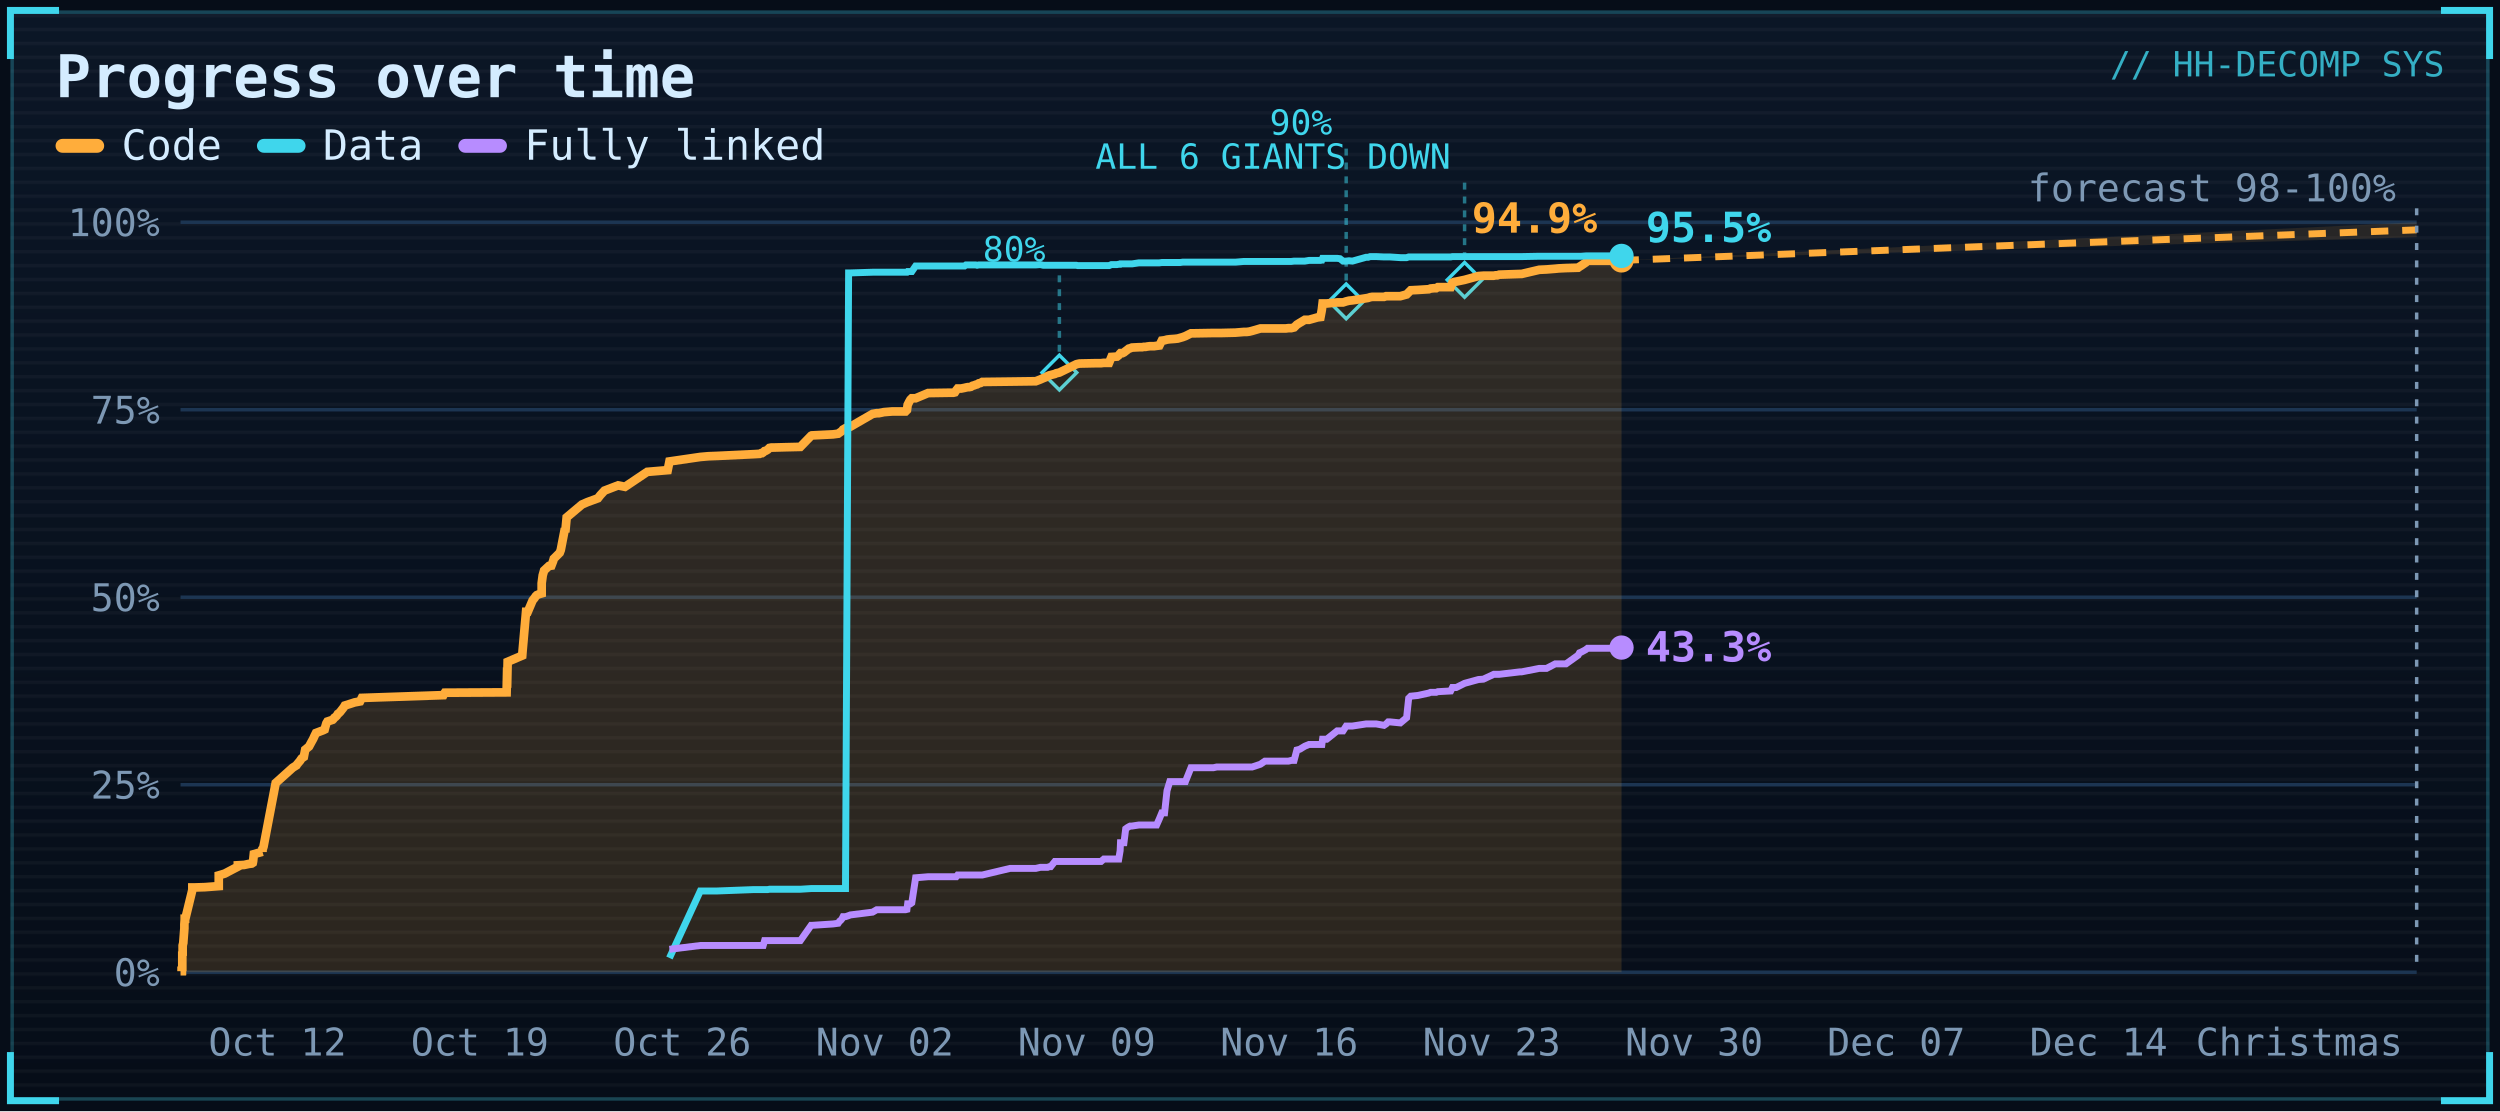
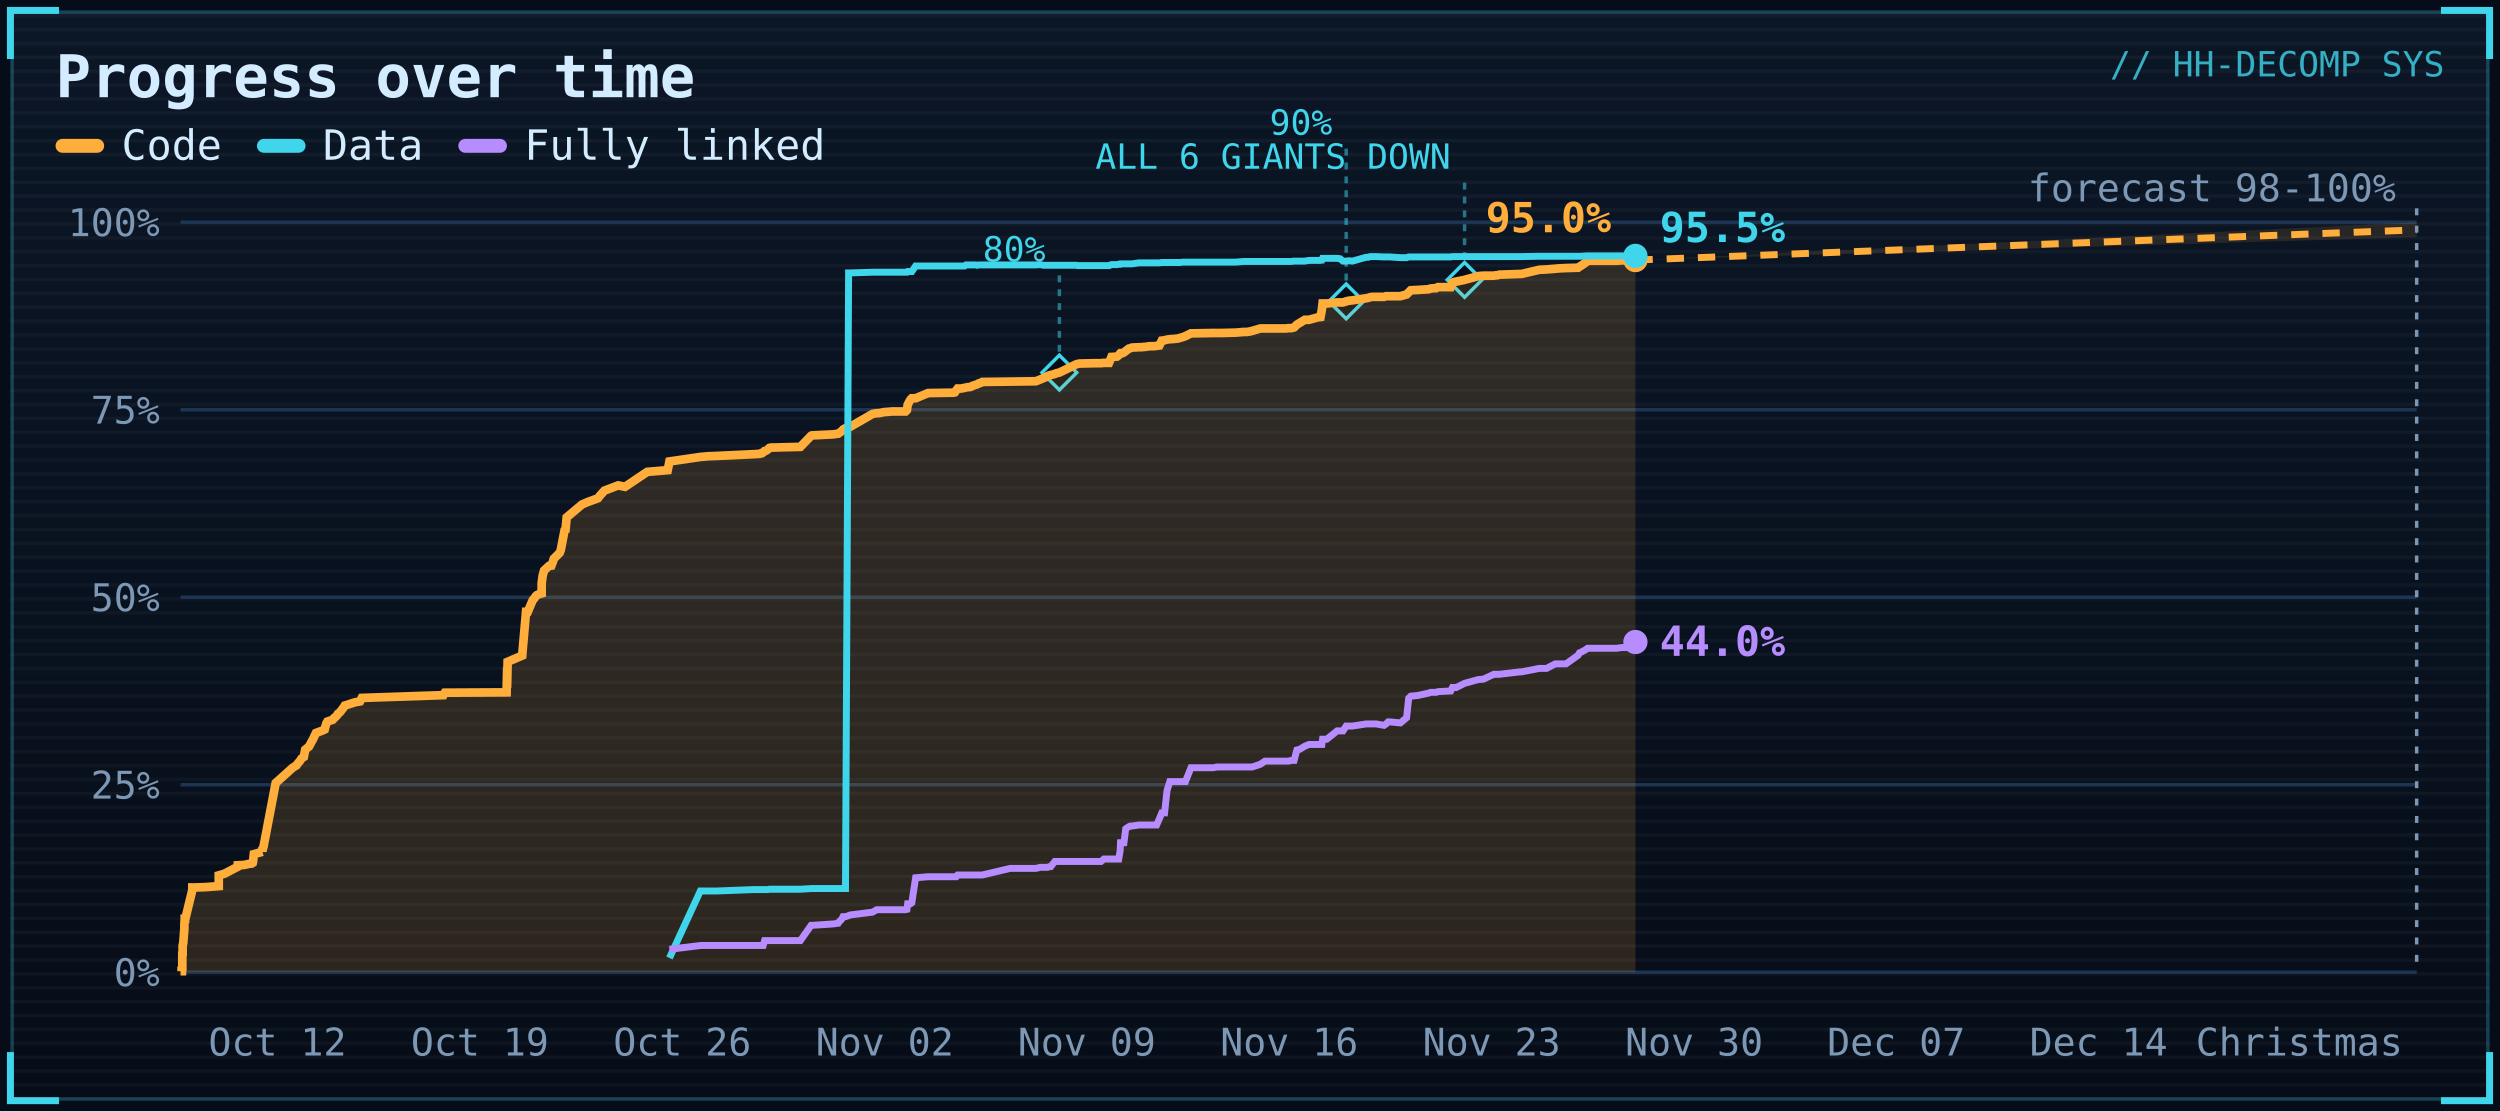
<svg xmlns="http://www.w3.org/2000/svg" viewBox="0 0 720 320" width="720" height="320" font-family="'Share Tech Mono','Eurostile','Bank Gothic',Consolas,'DejaVu Sans Mono',monospace" role="img" aria-label="Progress over time">
  <defs>
    <pattern id="scan" width="4" height="4" patternUnits="userSpaceOnUse">
      <rect width="4" height="1" fill="#ffffff" opacity="0.035" />
    </pattern>
    <linearGradient id="panel" x1="0" y1="0" x2="0" y2="1">
      <stop offset="0" stop-color="#0b1626" />
      <stop offset="1" stop-color="#060d18" />
    </linearGradient>
  </defs>
  <rect width="100%" height="100%" fill="#060d18" />
  <rect x="3" y="3" width="714" height="314" fill="url(#panel)" />
  <rect x="3" y="3" width="714" height="314" fill="url(#scan)" />
  <rect x="3.5" y="3.5" width="713" height="313" fill="none" stroke="#3fd6ec" stroke-opacity="0.25" />
  <path d="M3,17 V3 H17" fill="none" stroke="#3fd6ec" stroke-width="2" />
  <path d="M703,3 H717 V17" fill="none" stroke="#3fd6ec" stroke-width="2" />
  <path d="M3,303 V317 H17" fill="none" stroke="#3fd6ec" stroke-width="2" />
  <path d="M703,317 H717 V303" fill="none" stroke="#3fd6ec" stroke-width="2" />
  <text x="704" y="22" font-size="10" fill="#3fd6ec" text-anchor="end" opacity="0.8">// HH-DECOMP SYS</text>
  <text x="16" y="28" font-size="17" font-weight="600" fill="#d4ecff">Progress over time</text>
  <rect x="16" y="40" width="14" height="4" rx="2" fill="#ffad3b" />
  <text x="35" y="46" font-size="12" fill="#d4ecff">Code</text>
  <rect x="74" y="40" width="14" height="4" rx="2" fill="#3fd6ec" />
  <text x="93" y="46" font-size="12" fill="#d4ecff">Data</text>
  <rect x="132" y="40" width="14" height="4" rx="2" fill="#b78cff" />
  <text x="151" y="46" font-size="12" fill="#d4ecff">Fully linked</text>
  <line x1="52" y1="280.0" x2="696" y2="280.0" stroke="#1c3552" />
  <text x="46" y="284.0" font-size="11" fill="#7d98b4" text-anchor="end">0%</text>
  <line x1="52" y1="226.0" x2="696" y2="226.0" stroke="#1c3552" />
  <text x="46" y="230.0" font-size="11" fill="#7d98b4" text-anchor="end">25%</text>
  <line x1="52" y1="172.0" x2="696" y2="172.0" stroke="#1c3552" />
  <text x="46" y="176.0" font-size="11" fill="#7d98b4" text-anchor="end">50%</text>
  <line x1="52" y1="118.0" x2="696" y2="118.0" stroke="#1c3552" />
  <text x="46" y="122.0" font-size="11" fill="#7d98b4" text-anchor="end">75%</text>
  <line x1="52" y1="64.0" x2="696" y2="64.0" stroke="#1c3552" />
  <text x="46" y="68.0" font-size="11" fill="#7d98b4" text-anchor="end">100%</text>
  <text x="79.9" y="304" font-size="11" fill="#7d98b4" text-anchor="middle">Oct 12</text>
  <text x="138.2" y="304" font-size="11" fill="#7d98b4" text-anchor="middle">Oct 19</text>
  <text x="196.5" y="304" font-size="11" fill="#7d98b4" text-anchor="middle">Oct 26</text>
  <text x="254.8" y="304" font-size="11" fill="#7d98b4" text-anchor="middle">Nov 02</text>
  <text x="313.0" y="304" font-size="11" fill="#7d98b4" text-anchor="middle">Nov 09</text>
  <text x="371.3" y="304" font-size="11" fill="#7d98b4" text-anchor="middle">Nov 16</text>
  <text x="429.6" y="304" font-size="11" fill="#7d98b4" text-anchor="middle">Nov 23</text>
  <text x="487.9" y="304" font-size="11" fill="#7d98b4" text-anchor="middle">Nov 30</text>
  <text x="546.1" y="304" font-size="11" fill="#7d98b4" text-anchor="middle">Dec 07</text>
  <text x="604.4" y="304" font-size="11" fill="#7d98b4" text-anchor="middle">Dec 14</text>
-   <polygon points="467.0,75.0 696.0,64.0 696.0,68.3" fill="#ffad3b" opacity="0.12" />
-   <line x1="467.0" y1="75.0" x2="696.0" y2="66.2" stroke="#ffad3b" stroke-width="2" stroke-dasharray="5,4" />
+   <polygon points="471.0,74.9 696.0,64.0 696.0,68.3" fill="#ffad3b" opacity="0.12" />
+   <line x1="471.0" y1="74.9" x2="696.0" y2="66.2" stroke="#ffad3b" stroke-width="2" stroke-dasharray="5,4" />
  <line x1="696.0" y1="60" x2="696.0" y2="280.0" stroke="#7d98b4" stroke-dasharray="2,3" />
  <text x="692.0" y="304" font-size="11" fill="#7d98b4" text-anchor="end">Christmas</text>
  <text x="690.0" y="58.0" font-size="11" fill="#7d98b4" text-anchor="end">forecast 98-100%</text>
  <path d="M305.1,102.3 l5,5 l-5,5 l-5,-5 z" fill="#060d18" stroke="#3fd6ec" />
  <line x1="305.1" y1="101.3" x2="305.1" y2="77.3" stroke="#3fd6ec" stroke-opacity="0.5" stroke-dasharray="2,2" />
  <text x="301.1" y="75.3" font-size="10" fill="#3fd6ec" text-anchor="end">80%</text>
  <path d="M387.7,81.8 l5,5 l-5,5 l-5,-5 z" fill="#060d18" stroke="#3fd6ec" />
  <line x1="387.7" y1="80.8" x2="387.7" y2="40.8" stroke="#3fd6ec" stroke-opacity="0.5" stroke-dasharray="2,2" />
  <text x="383.7" y="38.8" font-size="10" fill="#3fd6ec" text-anchor="end">90%</text>
  <path d="M421.8,75.6 l5,5 l-5,5 l-5,-5 z" fill="#060d18" stroke="#3fd6ec" />
  <line x1="421.8" y1="74.6" x2="421.8" y2="50.6" stroke="#3fd6ec" stroke-opacity="0.5" stroke-dasharray="2,2" />
  <text x="417.8" y="48.6" font-size="10" fill="#3fd6ec" text-anchor="end">ALL 6 GIANTS DOWN</text>
-   <polygon points="52.0,280.0 52.0,279.7 52.0,279.7 52.1,279.7 52.1,279.7 52.3,279.7 52.3,279.7 52.3,279.7 52.3,279.7 52.3,279.6 52.3,279.6 52.3,279.6 52.3,279.6 52.4,279.6 52.4,279.5 52.4,279.5 52.4,279.5 52.4,279.5 52.4,279.5 52.4,279.4 52.4,279.4 52.4,279.4 52.4,279.4 52.4,279.4 52.4,279.3 52.4,279.3 52.4,279.3 52.4,279.3 52.4,279.2 52.4,279.2 52.5,279.1 52.5,279.1 52.5,279.0 52.5,279.0 52.5,278.9 52.5,278.9 52.5,278.9 52.5,278.8 52.5,278.8 52.5,278.7 52.5,278.7 52.5,278.6 52.5,274.0 52.6,275.3 52.6,274.0 52.6,274.0 52.6,274.0 52.6,272.9 52.6,272.3 52.8,271.5 52.8,271.3 53.1,267.4 53.1,267.0 53.1,266.2 53.2,264.8 53.2,264.7 53.2,264.6 53.3,264.6 53.3,264.4 53.3,264.3 53.3,264.4 53.3,264.4 53.3,264.4 53.4,264.5 55.4,256.3 55.4,255.7 55.4,255.6 55.7,255.6 55.8,255.6 59.0,255.5 63.0,255.2 63.0,252.1 64.7,251.6 68.5,249.6 68.5,249.2 70.3,249.1 71.7,248.8 72.5,248.7 72.5,248.7 72.8,248.5 72.9,248.0 73.1,246.0 75.6,245.3 75.6,245.4 75.6,244.5 75.7,244.4 75.9,243.8 79.4,225.5 84.3,221.1 85.4,220.4 85.5,220.2 86.5,219.0 86.6,218.8 86.9,218.4 87.5,218.0 87.9,215.9 89.0,215.0 89.7,213.7 90.2,212.8 90.6,211.9 91.0,211.1 93.1,210.3 93.5,210.1 93.7,209.3 94.0,208.3 94.3,207.8 95.8,207.3 96.0,207.1 96.3,206.7 96.6,206.5 97.0,206.1 97.3,205.6 97.6,205.4 98.0,205.0 98.3,204.6 98.7,204.1 99.0,203.7 99.3,203.2 101.5,202.5 102.1,202.3 103.7,202.0 104.2,201.0 127.7,200.2 127.9,199.8 128.1,199.5 145.9,199.4 146.0,195.1 146.1,195.2 146.2,190.6 150.4,188.8 150.5,187.5 151.5,176.2 152.0,176.2 153.4,172.9 153.9,172.3 154.3,171.7 154.6,171.4 155.3,171.1 156.0,170.9 156.0,168.0 156.3,165.7 156.7,164.3 158.1,163.0 158.8,162.9 159.3,161.6 159.5,160.9 161.2,159.2 161.5,158.4 162.7,152.2 162.8,153.3 163.2,149.0 167.6,145.3 169.2,144.6 172.2,143.5 172.9,142.6 174.1,141.3 178.0,139.8 180.0,140.2 186.4,135.9 192.3,135.4 192.8,132.9 201.7,131.6 204.0,131.4 206.6,131.3 217.1,130.8 218.8,130.7 219.2,130.5 219.5,130.5 219.8,130.3 220.2,129.9 220.6,129.8 221.1,129.5 221.6,129.0 222.1,128.9 222.6,128.9 226.3,128.8 230.5,128.7 233.6,125.5 233.8,125.4 239.9,125.1 241.4,124.9 241.8,124.6 242.1,124.4 242.5,124.1 242.8,123.7 243.5,123.3 244.4,123.1 244.9,122.9 251.3,119.2 252.5,119.0 253.1,119.0 254.1,118.8 254.5,118.7 257.0,118.5 260.8,118.5 261.2,118.1 261.4,116.6 261.8,115.8 262.2,115.1 262.6,114.7 263.7,114.7 267.3,113.2 267.5,113.2 273.9,113.1 274.6,113.1 275.0,113.0 275.4,112.4 275.8,111.9 276.4,111.9 276.8,111.9 277.3,111.8 277.8,111.7 278.2,111.6 278.7,111.5 279.1,111.5 279.6,111.4 280.1,111.1 280.5,111.0 281.0,110.8 281.4,110.7 281.9,110.4 282.4,110.3 282.9,110.0 290.9,109.9 298.3,109.8 299.6,109.3 300.5,108.9 301.3,108.6 301.7,108.3 302.2,108.1 302.6,108.0 303.8,107.7 304.2,107.5 305.1,107.3 310.0,104.9 310.4,104.8 310.9,104.7 315.6,104.6 316.0,104.6 317.1,104.6 317.9,104.5 318.9,104.5 319.4,104.5 320.1,102.8 321.7,102.7 322.2,102.3 322.6,101.8 322.7,101.7 323.3,101.7 323.7,101.5 324.2,101.1 324.6,100.8 325.1,100.4 325.5,100.3 326.0,100.1 328.0,100.0 328.9,100.0 329.4,99.9 329.9,99.9 330.4,99.8 331.2,99.7 331.7,99.7 332.4,99.7 333.1,99.6 333.9,99.5 334.6,98.1 335.4,98.0 336.1,97.8 336.9,97.7 338.3,97.6 339.2,97.5 339.9,97.3 340.6,97.1 341.4,96.8 343.0,96.0 343.8,96.0 349.5,95.9 350.4,95.9 351.1,95.9 351.8,95.9 355.8,95.8 358.2,95.6 359.0,95.6 359.8,95.5 360.6,95.3 363.0,94.6 364.3,94.6 370.3,94.6 371.1,94.5 371.9,94.5 372.7,94.3 373.5,93.5 374.3,93.0 375.8,92.1 377.0,92.1 379.5,91.4 380.3,91.3 380.6,89.7 380.7,89.1 380.9,87.4 382.1,87.4 385.1,87.1 385.9,87.1 386.8,87.1 387.7,86.8 388.5,86.6 389.5,86.5 393.4,85.9 394.0,85.8 394.6,85.6 395.2,85.5 395.8,85.5 396.4,85.5 398.6,85.5 399.2,85.3 399.8,85.3 400.3,85.3 403.3,85.3 405.1,84.8 405.7,84.2 406.3,83.6 408.3,83.5 411.5,83.3 412.0,83.1 413.0,83.0 413.6,83.0 414.1,82.7 417.8,82.7 418.3,81.4 418.8,81.2 419.4,81.1 421.8,80.6 425.8,79.5 427.2,79.4 430.2,79.4 430.7,79.3 431.2,79.3 431.8,79.1 437.7,78.9 438.2,78.9 443.3,77.7 445.4,77.6 447.9,77.4 448.9,77.3 451.0,77.2 454.5,77.1 454.9,76.8 455.4,76.5 456.7,75.6 457.2,75.1 465.6,75.1 467.0,75.0 467.0,280.0" fill="#ffad3b" opacity="0.15" />
-   <polyline points="52.0,279.7 52.0,279.7 52.1,279.7 52.1,279.7 52.3,279.7 52.3,279.7 52.3,279.7 52.3,279.7 52.3,279.6 52.3,279.6 52.3,279.6 52.3,279.6 52.4,279.6 52.4,279.5 52.4,279.5 52.4,279.5 52.4,279.5 52.4,279.5 52.4,279.4 52.4,279.4 52.4,279.4 52.4,279.4 52.4,279.4 52.4,279.3 52.4,279.3 52.4,279.3 52.4,279.3 52.4,279.2 52.4,279.2 52.5,279.1 52.5,279.1 52.5,279.0 52.5,279.0 52.5,278.9 52.5,278.9 52.5,278.9 52.5,278.8 52.5,278.8 52.5,278.7 52.5,278.7 52.5,278.6 52.5,274.0 52.6,275.3 52.6,274.0 52.6,274.0 52.6,274.0 52.6,272.9 52.6,272.3 52.8,271.5 52.8,271.3 53.1,267.4 53.1,267.0 53.1,266.2 53.2,264.8 53.2,264.7 53.2,264.6 53.3,264.6 53.3,264.4 53.3,264.3 53.3,264.4 53.3,264.4 53.3,264.4 53.4,264.5 55.4,256.3 55.4,255.7 55.4,255.6 55.7,255.6 55.8,255.6 59.0,255.5 63.0,255.2 63.0,252.1 64.7,251.6 68.5,249.6 68.5,249.2 70.3,249.1 71.7,248.8 72.5,248.7 72.5,248.7 72.8,248.5 72.9,248.0 73.1,246.0 75.6,245.3 75.6,245.4 75.6,244.5 75.7,244.4 75.9,243.8 79.4,225.5 84.3,221.1 85.4,220.4 85.5,220.2 86.5,219.0 86.6,218.8 86.9,218.4 87.5,218.0 87.9,215.9 89.0,215.0 89.7,213.7 90.2,212.8 90.6,211.9 91.0,211.1 93.1,210.3 93.5,210.1 93.7,209.3 94.0,208.3 94.3,207.8 95.8,207.3 96.0,207.1 96.3,206.7 96.6,206.5 97.0,206.1 97.3,205.6 97.6,205.4 98.0,205.0 98.3,204.6 98.7,204.1 99.0,203.7 99.3,203.2 101.5,202.5 102.1,202.3 103.7,202.0 104.2,201.0 127.7,200.2 127.9,199.8 128.1,199.5 145.9,199.4 146.0,195.1 146.1,195.2 146.2,190.6 150.4,188.8 150.5,187.5 151.5,176.2 152.0,176.2 153.4,172.9 153.9,172.3 154.3,171.7 154.6,171.4 155.3,171.1 156.0,170.9 156.0,168.0 156.3,165.7 156.7,164.3 158.1,163.0 158.8,162.9 159.3,161.6 159.5,160.9 161.2,159.2 161.5,158.4 162.7,152.2 162.8,153.3 163.2,149.0 167.6,145.3 169.2,144.6 172.2,143.5 172.9,142.6 174.1,141.3 178.0,139.8 180.0,140.2 186.4,135.9 192.3,135.4 192.8,132.9 201.7,131.6 204.0,131.4 206.6,131.3 217.1,130.8 218.8,130.7 219.2,130.5 219.5,130.5 219.8,130.3 220.2,129.9 220.6,129.8 221.1,129.5 221.6,129.0 222.1,128.9 222.6,128.9 226.3,128.8 230.5,128.7 233.6,125.5 233.8,125.4 239.9,125.1 241.4,124.9 241.8,124.6 242.1,124.4 242.5,124.1 242.8,123.7 243.5,123.3 244.4,123.1 244.9,122.9 251.3,119.2 252.5,119.0 253.1,119.0 254.1,118.8 254.5,118.7 257.0,118.5 260.8,118.5 261.2,118.1 261.4,116.6 261.8,115.8 262.2,115.1 262.6,114.7 263.7,114.7 267.3,113.2 267.5,113.2 273.9,113.1 274.6,113.1 275.0,113.0 275.4,112.4 275.8,111.9 276.4,111.9 276.8,111.9 277.3,111.8 277.8,111.7 278.2,111.6 278.7,111.5 279.1,111.5 279.6,111.4 280.1,111.1 280.5,111.0 281.0,110.8 281.4,110.7 281.9,110.4 282.4,110.3 282.9,110.0 290.9,109.9 298.3,109.8 299.6,109.3 300.5,108.9 301.3,108.6 301.7,108.3 302.2,108.1 302.6,108.0 303.8,107.7 304.2,107.5 305.1,107.3 310.0,104.9 310.4,104.8 310.9,104.7 315.6,104.6 316.0,104.6 317.1,104.6 317.9,104.5 318.9,104.5 319.4,104.5 320.1,102.8 321.7,102.7 322.2,102.3 322.6,101.8 322.7,101.7 323.3,101.7 323.7,101.5 324.2,101.1 324.6,100.8 325.1,100.4 325.5,100.3 326.0,100.1 328.0,100.0 328.9,100.0 329.4,99.9 329.9,99.9 330.4,99.8 331.2,99.7 331.7,99.7 332.4,99.7 333.1,99.6 333.9,99.5 334.6,98.1 335.4,98.0 336.1,97.8 336.9,97.7 338.3,97.6 339.2,97.5 339.9,97.3 340.6,97.1 341.4,96.8 343.0,96.0 343.8,96.0 349.5,95.9 350.4,95.9 351.1,95.9 351.8,95.9 355.8,95.8 358.2,95.6 359.0,95.6 359.8,95.5 360.6,95.3 363.0,94.6 364.3,94.6 370.3,94.6 371.1,94.5 371.9,94.5 372.7,94.3 373.5,93.5 374.3,93.0 375.8,92.1 377.0,92.1 379.5,91.4 380.3,91.3 380.6,89.7 380.7,89.1 380.9,87.4 382.1,87.4 385.1,87.1 385.9,87.1 386.8,87.1 387.7,86.8 388.5,86.6 389.5,86.5 393.4,85.9 394.0,85.8 394.6,85.6 395.2,85.5 395.8,85.5 396.4,85.5 398.6,85.5 399.2,85.3 399.8,85.3 400.3,85.3 403.3,85.3 405.1,84.8 405.7,84.2 406.3,83.6 408.3,83.5 411.5,83.3 412.0,83.1 413.0,83.0 413.6,83.0 414.1,82.7 417.8,82.7 418.3,81.4 418.8,81.2 419.4,81.1 421.8,80.6 425.8,79.5 427.2,79.4 430.2,79.4 430.7,79.3 431.2,79.3 431.8,79.1 437.7,78.9 438.2,78.9 443.3,77.7 445.4,77.6 447.9,77.4 448.9,77.3 451.0,77.2 454.5,77.1 454.9,76.8 455.4,76.5 456.7,75.6 457.2,75.1 465.6,75.1 467.0,75.0" fill="none" stroke="#ffad3b" stroke-width="2.5" />
-   <circle cx="467.0" cy="75.0" r="3.5" fill="#ffad3b" />
-   <text x="460.0" y="67.0" font-size="12" font-weight="600" fill="#ffad3b" text-anchor="end">94.9%</text>
-   <polyline points="192.8,275.9 201.7,256.6 204.0,256.6 206.6,256.6 217.1,256.2 218.8,256.2 219.2,256.2 219.5,256.2 219.8,256.2 220.2,256.2 220.6,256.2 221.1,256.2 221.6,256.1 222.1,256.1 222.6,256.1 226.3,256.1 230.5,256.1 233.6,255.9 233.8,255.9 239.9,255.9 241.4,255.9 241.8,255.9 242.1,255.9 242.5,255.9 242.8,255.9 243.5,255.9 244.4,78.6 244.9,78.6 251.3,78.4 252.5,78.4 253.1,78.4 254.1,78.4 254.5,78.4 257.0,78.4 260.8,78.4 261.2,78.4 261.4,78.2 261.8,78.2 262.2,78.2 262.6,78.2 263.7,76.6 267.3,76.6 267.5,76.6 273.9,76.6 274.6,76.6 275.0,76.6 275.4,76.6 275.8,76.6 276.4,76.6 276.8,76.6 277.3,76.6 277.8,76.6 278.2,76.3 278.7,76.3 279.1,76.3 279.6,76.3 280.1,76.3 280.5,76.3 281.0,76.3 281.4,76.4 281.9,76.3 282.4,76.3 282.9,76.3 290.9,76.3 298.3,76.3 299.6,76.2 300.5,76.4 301.3,76.4 301.7,76.4 302.2,76.4 302.6,76.4 303.8,76.4 304.2,76.4 305.1,76.4 310.0,76.4 310.4,76.5 310.9,76.5 315.6,76.5 316.0,76.5 317.1,76.5 317.9,76.5 318.9,76.5 319.4,76.5 320.1,76.2 321.7,76.2 322.2,76.1 322.6,76.1 322.7,76.0 323.3,76.0 323.7,76.0 324.2,76.0 324.6,76.0 325.1,76.0 325.5,76.0 326.0,76.0 328.0,75.7 328.9,75.7 329.4,75.7 329.9,75.7 330.4,75.7 331.2,75.7 331.7,75.7 332.4,75.7 333.1,75.7 333.9,75.7 334.6,75.6 335.4,75.6 336.1,75.6 336.9,75.6 338.3,75.6 339.2,75.6 339.9,75.6 340.6,75.5 341.4,75.5 343.0,75.5 343.8,75.5 349.5,75.5 350.4,75.5 351.1,75.5 351.8,75.5 355.8,75.5 358.2,75.3 359.0,75.3 359.8,75.3 360.6,75.3 363.0,75.3 364.3,75.3 370.3,75.3 371.1,75.3 371.9,75.3 372.7,75.2 373.5,75.2 374.3,75.2 375.8,75.2 377.0,75.0 379.5,75.0 380.3,75.0 380.6,74.9 380.7,74.9 380.9,74.4 382.1,74.4 385.1,74.4 385.9,74.5 386.8,75.2 387.7,75.2 388.5,75.1 389.5,75.2 393.4,74.1 394.0,74.1 394.6,73.9 395.2,73.9 395.8,73.9 396.4,73.9 398.6,74.0 399.2,74.0 399.8,74.0 400.3,74.0 403.3,74.2 405.1,74.2 405.7,74.0 406.3,74.0 408.3,74.0 411.5,74.0 412.0,74.0 413.0,74.0 413.6,74.0 414.1,74.0 417.8,74.0 418.3,73.9 418.8,73.9 419.4,73.9 421.8,73.9 425.8,73.9 427.2,73.9 430.2,73.9 430.7,73.9 431.2,73.9 431.8,73.9 437.7,73.9 438.2,73.9 443.3,73.8 445.4,73.8 447.9,73.8 448.9,73.8 451.0,73.8 454.5,73.8 454.9,73.8 455.4,73.8 456.7,73.7 457.2,73.7 465.6,73.7 467.0,73.7" fill="none" stroke="#3fd6ec" stroke-width="2" />
-   <circle cx="467.0" cy="73.7" r="3.5" fill="#3fd6ec" />
-   <text x="474.0" y="69.7" font-size="12" font-weight="600" fill="#3fd6ec">95.5%</text>
-   <polyline points="192.8,273.4 201.7,272.3 204.0,272.3 206.6,272.3 217.1,272.3 218.8,272.3 219.2,272.3 219.5,272.3 219.8,272.3 220.2,270.9 220.6,270.9 221.1,270.9 221.6,270.9 222.1,270.9 222.6,270.9 226.3,270.9 230.5,270.9 233.6,266.5 233.8,266.5 239.9,266.1 241.4,265.9 241.8,265.3 242.1,265.1 242.5,264.6 242.8,264.0 243.5,264.0 244.4,263.7 244.9,263.5 251.3,262.7 252.5,262.0 253.1,262.0 254.1,262.0 254.5,262.0 257.0,262.0 260.8,262.0 261.2,261.9 261.4,260.3 261.8,260.3 262.2,260.3 262.6,260.0 263.7,252.8 267.3,252.5 267.5,252.5 273.9,252.5 274.6,252.5 275.0,252.5 275.4,252.5 275.8,252.0 276.4,252.0 276.8,252.0 277.3,252.0 277.8,252.0 278.2,252.0 278.7,252.0 279.1,252.0 279.6,252.0 280.1,252.0 280.5,252.0 281.0,252.0 281.4,252.0 281.9,252.0 282.4,252.0 282.9,252.0 290.9,250.1 298.3,250.1 299.6,249.8 300.5,249.8 301.3,249.8 301.7,249.8 302.2,249.6 302.6,249.6 303.8,248.1 304.2,248.1 305.1,248.1 310.0,248.1 310.4,248.1 310.9,248.1 315.6,248.1 316.0,248.1 317.1,248.1 317.9,247.4 318.9,247.4 319.4,247.4 320.1,247.4 321.7,247.4 322.2,247.4 322.6,245.0 322.7,242.7 323.3,242.7 323.7,242.7 324.2,238.7 324.6,238.4 325.1,238.1 325.5,237.9 326.0,237.9 328.0,237.6 328.9,237.6 329.4,237.6 329.9,237.6 330.4,237.6 331.2,237.6 331.7,237.6 332.4,237.6 333.1,237.6 333.9,235.8 334.6,234.1 335.4,234.1 336.1,227.7 336.9,225.1 338.3,225.1 339.2,225.1 339.9,225.1 340.6,225.1 341.4,225.1 343.0,221.1 343.8,221.1 349.5,221.1 350.4,220.9 351.1,220.9 351.8,220.9 355.8,220.9 358.2,220.9 359.0,220.9 359.8,220.9 360.6,220.9 363.0,220.1 364.3,219.2 370.3,219.2 371.1,219.2 371.9,219.0 372.7,219.0 373.5,216.0 374.3,215.8 375.8,214.9 377.0,214.4 379.5,214.4 380.3,214.4 380.6,214.4 380.7,214.4 380.9,212.9 382.1,212.9 385.1,210.5 385.9,210.5 386.8,210.5 387.7,209.1 388.5,209.1 389.5,209.1 393.4,208.5 394.0,208.5 394.6,208.5 395.2,208.5 395.8,208.5 396.4,208.5 398.6,208.9 399.2,208.5 399.8,207.9 400.3,207.9 403.3,208.2 405.1,206.7 405.7,201.1 406.3,200.5 408.3,200.3 411.5,199.6 412.0,199.4 413.0,199.4 413.6,199.4 414.1,199.2 417.8,199.0 418.3,198.0 418.8,198.0 419.4,198.0 421.8,196.8 425.8,195.7 427.2,195.6 430.2,194.2 430.7,194.2 431.2,194.2 431.8,194.2 437.7,193.5 438.2,193.5 443.3,192.5 445.4,192.5 447.9,191.2 448.9,191.2 451.0,191.2 454.5,188.7 454.9,188.0 455.4,187.8 456.7,187.1 457.2,186.7 465.6,186.7 467.0,186.5" fill="none" stroke="#b78cff" stroke-width="2" />
-   <circle cx="467.0" cy="186.5" r="3.5" fill="#b78cff" />
-   <text x="474.0" y="190.5" font-size="12" font-weight="600" fill="#b78cff">43.3%</text>
+   <polygon points="52.0,280.0 52.0,279.7 52.0,279.7 52.1,279.7 52.1,279.7 52.3,279.7 52.3,279.7 52.3,279.7 52.3,279.7 52.3,279.6 52.3,279.6 52.3,279.6 52.3,279.6 52.4,279.6 52.4,279.5 52.4,279.5 52.4,279.5 52.4,279.5 52.4,279.5 52.4,279.4 52.4,279.4 52.4,279.4 52.4,279.4 52.4,279.4 52.4,279.3 52.4,279.3 52.4,279.3 52.4,279.3 52.4,279.2 52.4,279.2 52.5,279.1 52.5,279.1 52.5,279.0 52.5,279.0 52.5,278.9 52.5,278.9 52.5,278.9 52.5,278.8 52.5,278.8 52.5,278.7 52.5,278.7 52.5,278.6 52.5,274.0 52.6,275.3 52.6,274.0 52.6,274.0 52.6,274.0 52.6,272.9 52.6,272.3 52.8,271.5 52.8,271.3 53.1,267.4 53.1,267.0 53.1,266.2 53.2,264.8 53.2,264.7 53.2,264.6 53.3,264.6 53.3,264.4 53.3,264.3 53.3,264.4 53.3,264.4 53.3,264.4 53.4,264.5 55.4,256.3 55.4,255.7 55.4,255.6 55.7,255.6 55.8,255.6 59.0,255.5 63.0,255.2 63.0,252.1 64.7,251.6 68.5,249.6 68.5,249.2 70.3,249.1 71.7,248.8 72.5,248.7 72.5,248.7 72.8,248.5 72.9,248.0 73.1,246.0 75.6,245.3 75.6,245.4 75.6,244.5 75.7,244.4 75.9,243.8 79.4,225.5 84.3,221.1 85.4,220.4 85.5,220.2 86.5,219.0 86.6,218.8 86.9,218.4 87.5,218.0 87.9,215.9 89.0,215.0 89.7,213.7 90.2,212.8 90.6,211.9 91.0,211.1 93.1,210.3 93.5,210.1 93.7,209.3 94.0,208.3 94.3,207.8 95.8,207.3 96.0,207.1 96.3,206.7 96.6,206.5 97.0,206.1 97.3,205.6 97.6,205.4 98.0,205.0 98.3,204.6 98.7,204.1 99.0,203.7 99.3,203.2 101.5,202.5 102.1,202.3 103.7,202.0 104.2,201.0 127.7,200.2 127.9,199.8 128.1,199.5 145.9,199.4 146.0,195.1 146.1,195.2 146.2,190.6 150.4,188.8 150.5,187.5 151.5,176.2 152.0,176.2 153.4,172.9 153.9,172.3 154.3,171.7 154.6,171.4 155.3,171.1 156.0,170.9 156.0,168.0 156.3,165.7 156.7,164.3 158.1,163.0 158.8,162.9 159.3,161.6 159.5,160.9 161.2,159.2 161.5,158.4 162.7,152.2 162.8,153.3 163.2,149.0 167.6,145.3 169.2,144.6 172.2,143.5 172.9,142.6 174.1,141.3 178.0,139.8 180.0,140.2 186.4,135.9 192.3,135.4 192.8,132.9 201.7,131.6 204.0,131.4 206.6,131.3 217.1,130.8 218.8,130.7 219.2,130.5 219.5,130.5 219.8,130.3 220.2,129.9 220.6,129.8 221.1,129.5 221.6,129.0 222.1,128.9 222.6,128.9 226.3,128.8 230.5,128.7 233.6,125.5 233.8,125.4 239.9,125.1 241.4,124.9 241.8,124.6 242.1,124.4 242.5,124.1 242.8,123.7 243.5,123.3 244.4,123.1 244.9,122.9 251.3,119.2 252.5,119.0 253.1,119.0 254.1,118.8 254.5,118.7 257.0,118.5 260.8,118.5 261.2,118.1 261.4,116.6 261.8,115.8 262.2,115.1 262.6,114.7 263.7,114.7 267.3,113.2 267.5,113.2 273.9,113.1 274.6,113.1 275.0,113.0 275.4,112.4 275.8,111.9 276.4,111.9 276.8,111.9 277.3,111.8 277.8,111.7 278.2,111.6 278.7,111.5 279.1,111.5 279.6,111.4 280.1,111.1 280.5,111.0 281.0,110.8 281.4,110.7 281.9,110.4 282.4,110.3 282.9,110.0 290.9,109.9 298.3,109.8 299.6,109.3 300.5,108.9 301.3,108.6 301.7,108.3 302.2,108.1 302.6,108.0 303.8,107.7 304.2,107.5 305.1,107.3 310.0,104.9 310.4,104.8 310.9,104.7 315.6,104.6 316.0,104.6 317.1,104.6 317.9,104.5 318.9,104.5 319.4,104.5 320.1,102.8 321.7,102.7 322.2,102.3 322.6,101.8 322.7,101.7 323.3,101.7 323.7,101.5 324.2,101.1 324.6,100.8 325.1,100.4 325.5,100.3 326.0,100.1 328.0,100.0 328.9,100.0 329.4,99.9 329.9,99.9 330.4,99.8 331.2,99.7 331.7,99.7 332.4,99.7 333.1,99.6 333.9,99.5 334.6,98.1 335.4,98.0 336.1,97.8 336.9,97.7 338.3,97.6 339.2,97.5 339.9,97.3 340.6,97.1 341.4,96.8 343.0,96.0 343.8,96.0 349.5,95.9 350.4,95.9 351.1,95.9 351.8,95.9 355.8,95.8 358.2,95.6 359.0,95.6 359.8,95.5 360.6,95.3 363.0,94.6 364.3,94.6 370.3,94.6 371.1,94.5 371.9,94.5 372.7,94.3 373.5,93.5 374.3,93.0 375.8,92.1 377.0,92.1 379.5,91.4 380.3,91.3 380.6,89.7 380.7,89.1 380.9,87.4 382.1,87.4 385.1,87.1 385.9,87.1 386.8,87.1 387.7,86.8 388.5,86.6 389.5,86.5 393.4,85.9 394.0,85.8 394.6,85.6 395.2,85.5 395.8,85.5 396.4,85.5 398.6,85.5 399.2,85.3 399.8,85.3 400.3,85.3 403.3,85.3 405.1,84.8 405.7,84.2 406.3,83.6 408.3,83.5 411.5,83.3 412.0,83.1 413.0,83.0 413.6,83.0 414.1,82.7 417.8,82.7 418.3,81.4 418.8,81.2 419.4,81.1 421.8,80.6 425.8,79.5 427.2,79.4 430.2,79.4 430.7,79.3 431.2,79.3 431.8,79.1 437.7,78.9 438.2,78.9 443.3,77.7 445.4,77.6 447.9,77.4 448.9,77.3 451.0,77.2 454.5,77.1 454.9,76.8 455.4,76.5 456.7,75.6 457.2,75.1 465.6,75.1 467.0,75.0 469.2,74.9 471.0,74.9 471.0,280.0" fill="#ffad3b" opacity="0.15" />
+   <polyline points="52.0,279.7 52.0,279.7 52.1,279.7 52.1,279.7 52.3,279.7 52.3,279.7 52.3,279.7 52.3,279.7 52.3,279.6 52.3,279.6 52.3,279.6 52.3,279.6 52.4,279.6 52.4,279.5 52.4,279.5 52.4,279.5 52.4,279.5 52.4,279.5 52.4,279.4 52.4,279.4 52.4,279.4 52.4,279.4 52.4,279.4 52.4,279.3 52.4,279.3 52.4,279.3 52.4,279.3 52.4,279.2 52.4,279.2 52.5,279.1 52.5,279.1 52.5,279.0 52.5,279.0 52.5,278.9 52.5,278.9 52.5,278.9 52.5,278.8 52.5,278.8 52.5,278.7 52.5,278.7 52.5,278.6 52.5,274.0 52.6,275.3 52.6,274.0 52.6,274.0 52.6,274.0 52.6,272.9 52.6,272.3 52.8,271.5 52.8,271.3 53.1,267.4 53.1,267.0 53.1,266.2 53.2,264.8 53.2,264.7 53.2,264.6 53.3,264.6 53.3,264.4 53.3,264.3 53.3,264.4 53.3,264.4 53.3,264.4 53.4,264.5 55.4,256.3 55.4,255.7 55.4,255.6 55.7,255.6 55.8,255.6 59.0,255.5 63.0,255.2 63.0,252.1 64.7,251.6 68.5,249.6 68.5,249.2 70.3,249.1 71.7,248.8 72.5,248.7 72.5,248.7 72.8,248.5 72.9,248.0 73.1,246.0 75.6,245.3 75.6,245.4 75.6,244.5 75.7,244.4 75.9,243.8 79.4,225.5 84.3,221.1 85.4,220.4 85.5,220.2 86.5,219.0 86.6,218.8 86.9,218.4 87.5,218.0 87.9,215.9 89.0,215.0 89.7,213.7 90.2,212.8 90.6,211.9 91.0,211.1 93.1,210.3 93.5,210.1 93.7,209.3 94.0,208.3 94.3,207.8 95.8,207.3 96.0,207.1 96.3,206.7 96.6,206.5 97.0,206.1 97.3,205.6 97.6,205.4 98.0,205.0 98.3,204.6 98.7,204.1 99.0,203.7 99.3,203.2 101.5,202.5 102.1,202.3 103.7,202.0 104.2,201.0 127.7,200.2 127.9,199.8 128.1,199.5 145.9,199.4 146.0,195.1 146.1,195.2 146.2,190.6 150.4,188.8 150.5,187.5 151.5,176.2 152.0,176.2 153.4,172.9 153.9,172.3 154.3,171.7 154.6,171.4 155.3,171.1 156.0,170.9 156.0,168.0 156.3,165.7 156.7,164.3 158.1,163.0 158.8,162.9 159.3,161.6 159.5,160.9 161.2,159.2 161.5,158.4 162.7,152.2 162.8,153.3 163.2,149.0 167.6,145.3 169.2,144.6 172.2,143.5 172.9,142.6 174.1,141.3 178.0,139.8 180.0,140.2 186.4,135.9 192.3,135.4 192.8,132.9 201.7,131.6 204.0,131.4 206.6,131.3 217.1,130.8 218.8,130.7 219.2,130.5 219.5,130.5 219.8,130.3 220.2,129.9 220.6,129.8 221.1,129.5 221.6,129.0 222.1,128.9 222.6,128.9 226.3,128.8 230.5,128.7 233.6,125.5 233.8,125.4 239.9,125.1 241.4,124.9 241.8,124.6 242.1,124.4 242.5,124.1 242.8,123.7 243.5,123.3 244.4,123.1 244.9,122.9 251.3,119.2 252.5,119.0 253.1,119.0 254.1,118.8 254.5,118.7 257.0,118.5 260.8,118.5 261.2,118.1 261.4,116.6 261.8,115.8 262.2,115.1 262.6,114.7 263.7,114.7 267.3,113.2 267.5,113.2 273.9,113.1 274.6,113.1 275.0,113.0 275.4,112.4 275.8,111.9 276.4,111.9 276.8,111.9 277.3,111.8 277.8,111.7 278.2,111.6 278.7,111.5 279.1,111.5 279.6,111.4 280.1,111.1 280.5,111.0 281.0,110.8 281.4,110.7 281.9,110.4 282.4,110.3 282.9,110.0 290.9,109.9 298.3,109.8 299.6,109.3 300.5,108.9 301.3,108.6 301.7,108.3 302.2,108.1 302.6,108.0 303.8,107.7 304.2,107.5 305.1,107.3 310.0,104.9 310.4,104.8 310.9,104.7 315.6,104.6 316.0,104.6 317.1,104.6 317.9,104.5 318.9,104.5 319.4,104.5 320.1,102.8 321.7,102.7 322.2,102.3 322.6,101.8 322.7,101.7 323.3,101.7 323.7,101.5 324.2,101.1 324.6,100.8 325.1,100.4 325.5,100.3 326.0,100.1 328.0,100.0 328.9,100.0 329.4,99.9 329.9,99.9 330.4,99.8 331.2,99.7 331.7,99.7 332.4,99.7 333.1,99.6 333.9,99.5 334.6,98.1 335.4,98.0 336.1,97.8 336.9,97.7 338.3,97.6 339.2,97.5 339.9,97.3 340.6,97.1 341.4,96.8 343.0,96.0 343.8,96.0 349.5,95.9 350.4,95.9 351.1,95.9 351.8,95.9 355.8,95.8 358.2,95.6 359.0,95.6 359.8,95.5 360.6,95.3 363.0,94.6 364.3,94.6 370.3,94.6 371.1,94.5 371.9,94.5 372.7,94.3 373.5,93.5 374.3,93.0 375.8,92.1 377.0,92.1 379.5,91.4 380.3,91.3 380.6,89.7 380.7,89.1 380.9,87.4 382.1,87.4 385.1,87.1 385.9,87.1 386.8,87.1 387.7,86.8 388.5,86.6 389.5,86.5 393.4,85.9 394.0,85.8 394.6,85.6 395.2,85.5 395.8,85.5 396.4,85.5 398.6,85.5 399.2,85.3 399.8,85.3 400.3,85.3 403.3,85.3 405.1,84.8 405.7,84.2 406.3,83.6 408.3,83.5 411.5,83.3 412.0,83.1 413.0,83.0 413.6,83.0 414.1,82.7 417.8,82.7 418.3,81.4 418.8,81.2 419.4,81.1 421.8,80.6 425.8,79.5 427.2,79.4 430.2,79.4 430.7,79.3 431.2,79.3 431.8,79.1 437.7,78.9 438.2,78.9 443.3,77.7 445.4,77.6 447.9,77.4 448.9,77.3 451.0,77.2 454.5,77.1 454.9,76.8 455.4,76.5 456.7,75.6 457.2,75.1 465.6,75.1 467.0,75.0 469.2,74.9 471.0,74.9" fill="none" stroke="#ffad3b" stroke-width="2.5" />
+   <circle cx="471.0" cy="74.9" r="3.5" fill="#ffad3b" />
+   <text x="464.0" y="66.9" font-size="12" font-weight="600" fill="#ffad3b" text-anchor="end">95.0%</text>
+   <polyline points="192.8,275.9 201.7,256.6 204.0,256.6 206.6,256.6 217.1,256.2 218.8,256.2 219.2,256.2 219.5,256.2 219.8,256.2 220.2,256.2 220.6,256.2 221.1,256.2 221.6,256.1 222.1,256.1 222.6,256.1 226.3,256.1 230.5,256.1 233.6,255.9 233.8,255.9 239.9,255.9 241.4,255.9 241.8,255.9 242.1,255.9 242.5,255.9 242.8,255.9 243.5,255.9 244.4,78.6 244.9,78.6 251.3,78.4 252.5,78.4 253.1,78.4 254.1,78.4 254.5,78.4 257.0,78.4 260.8,78.4 261.2,78.4 261.4,78.2 261.8,78.2 262.2,78.2 262.6,78.2 263.7,76.6 267.3,76.6 267.5,76.6 273.9,76.6 274.6,76.6 275.0,76.6 275.4,76.6 275.8,76.6 276.4,76.6 276.8,76.6 277.3,76.6 277.8,76.6 278.2,76.3 278.7,76.3 279.1,76.3 279.6,76.3 280.1,76.3 280.5,76.3 281.0,76.3 281.4,76.4 281.9,76.3 282.4,76.3 282.9,76.3 290.9,76.3 298.3,76.3 299.6,76.2 300.5,76.4 301.3,76.4 301.7,76.4 302.2,76.4 302.6,76.4 303.8,76.4 304.2,76.4 305.1,76.4 310.0,76.4 310.4,76.5 310.9,76.5 315.6,76.5 316.0,76.5 317.1,76.5 317.9,76.5 318.9,76.5 319.4,76.5 320.1,76.2 321.7,76.2 322.2,76.1 322.6,76.1 322.7,76.0 323.3,76.0 323.7,76.0 324.2,76.0 324.6,76.0 325.1,76.0 325.5,76.0 326.0,76.0 328.0,75.7 328.9,75.7 329.4,75.7 329.9,75.7 330.4,75.7 331.2,75.7 331.7,75.7 332.4,75.7 333.1,75.7 333.9,75.7 334.6,75.6 335.4,75.6 336.1,75.6 336.9,75.6 338.3,75.6 339.2,75.6 339.9,75.6 340.6,75.5 341.4,75.5 343.0,75.5 343.8,75.5 349.5,75.5 350.4,75.5 351.1,75.5 351.8,75.5 355.8,75.5 358.2,75.3 359.0,75.3 359.8,75.3 360.6,75.3 363.0,75.3 364.3,75.3 370.3,75.3 371.1,75.3 371.9,75.3 372.7,75.2 373.5,75.2 374.3,75.2 375.8,75.2 377.0,75.0 379.5,75.0 380.3,75.0 380.6,74.9 380.7,74.9 380.9,74.4 382.1,74.4 385.1,74.4 385.9,74.5 386.8,75.2 387.7,75.2 388.5,75.1 389.5,75.2 393.4,74.1 394.0,74.1 394.6,73.9 395.2,73.9 395.8,73.9 396.4,73.9 398.6,74.0 399.2,74.0 399.8,74.0 400.3,74.0 403.3,74.2 405.1,74.2 405.7,74.0 406.3,74.0 408.3,74.0 411.5,74.0 412.0,74.0 413.0,74.0 413.6,74.0 414.1,74.0 417.8,74.0 418.3,73.9 418.8,73.9 419.4,73.9 421.8,73.9 425.8,73.9 427.2,73.9 430.2,73.9 430.7,73.9 431.2,73.9 431.8,73.9 437.7,73.9 438.2,73.9 443.3,73.8 445.4,73.8 447.9,73.8 448.9,73.8 451.0,73.8 454.5,73.8 454.9,73.8 455.4,73.8 456.7,73.7 457.2,73.7 465.6,73.7 467.0,73.7 469.2,73.7 471.0,73.7" fill="none" stroke="#3fd6ec" stroke-width="2" />
+   <circle cx="471.0" cy="73.7" r="3.5" fill="#3fd6ec" />
+   <text x="478.0" y="69.7" font-size="12" font-weight="600" fill="#3fd6ec">95.5%</text>
+   <polyline points="192.8,273.4 201.7,272.3 204.0,272.3 206.6,272.3 217.1,272.3 218.8,272.3 219.2,272.3 219.5,272.3 219.8,272.3 220.2,270.9 220.6,270.9 221.1,270.9 221.6,270.9 222.1,270.9 222.6,270.9 226.3,270.9 230.5,270.9 233.6,266.5 233.8,266.5 239.9,266.1 241.4,265.9 241.8,265.3 242.1,265.1 242.5,264.6 242.8,264.0 243.5,264.0 244.4,263.7 244.9,263.5 251.3,262.7 252.5,262.0 253.1,262.0 254.1,262.0 254.5,262.0 257.0,262.0 260.8,262.0 261.2,261.9 261.4,260.3 261.8,260.3 262.2,260.3 262.6,260.0 263.7,252.8 267.3,252.5 267.5,252.5 273.9,252.5 274.6,252.5 275.0,252.5 275.4,252.5 275.8,252.0 276.4,252.0 276.8,252.0 277.3,252.0 277.8,252.0 278.2,252.0 278.7,252.0 279.1,252.0 279.6,252.0 280.1,252.0 280.5,252.0 281.0,252.0 281.4,252.0 281.9,252.0 282.4,252.0 282.9,252.0 290.9,250.1 298.3,250.1 299.6,249.8 300.5,249.8 301.3,249.8 301.7,249.8 302.2,249.6 302.6,249.6 303.8,248.1 304.2,248.1 305.1,248.1 310.0,248.1 310.4,248.1 310.9,248.1 315.6,248.1 316.0,248.1 317.1,248.1 317.9,247.4 318.9,247.4 319.4,247.4 320.1,247.4 321.7,247.4 322.2,247.4 322.6,245.0 322.7,242.7 323.3,242.7 323.7,242.7 324.2,238.7 324.6,238.4 325.1,238.1 325.5,237.9 326.0,237.9 328.0,237.6 328.9,237.6 329.4,237.6 329.9,237.6 330.4,237.6 331.2,237.6 331.7,237.6 332.4,237.6 333.1,237.6 333.9,235.8 334.6,234.1 335.4,234.1 336.1,227.7 336.9,225.1 338.3,225.1 339.2,225.1 339.9,225.1 340.6,225.1 341.4,225.1 343.0,221.1 343.8,221.1 349.5,221.1 350.4,220.9 351.1,220.9 351.8,220.9 355.8,220.9 358.2,220.9 359.0,220.9 359.8,220.9 360.6,220.9 363.0,220.1 364.3,219.2 370.3,219.2 371.1,219.2 371.9,219.0 372.7,219.0 373.5,216.0 374.3,215.8 375.8,214.9 377.0,214.4 379.5,214.4 380.3,214.4 380.6,214.4 380.7,214.4 380.9,212.9 382.1,212.9 385.1,210.5 385.9,210.5 386.8,210.5 387.7,209.1 388.5,209.1 389.5,209.1 393.4,208.5 394.0,208.5 394.6,208.5 395.2,208.5 395.8,208.5 396.4,208.5 398.6,208.9 399.2,208.5 399.8,207.9 400.3,207.9 403.3,208.2 405.1,206.7 405.7,201.1 406.3,200.5 408.3,200.3 411.5,199.6 412.0,199.4 413.0,199.4 413.6,199.4 414.1,199.2 417.8,199.0 418.3,198.0 418.8,198.0 419.4,198.0 421.8,196.8 425.8,195.7 427.2,195.6 430.2,194.2 430.7,194.2 431.2,194.2 431.8,194.2 437.7,193.5 438.2,193.5 443.3,192.5 445.4,192.5 447.9,191.2 448.9,191.2 451.0,191.2 454.5,188.7 454.9,188.0 455.4,187.8 456.7,187.1 457.2,186.7 465.6,186.7 467.0,186.5 469.2,186.5 471.0,184.9" fill="none" stroke="#b78cff" stroke-width="2" />
+   <circle cx="471.0" cy="184.9" r="3.5" fill="#b78cff" />
+   <text x="478.0" y="188.9" font-size="12" font-weight="600" fill="#b78cff">44.0%</text>
</svg>
